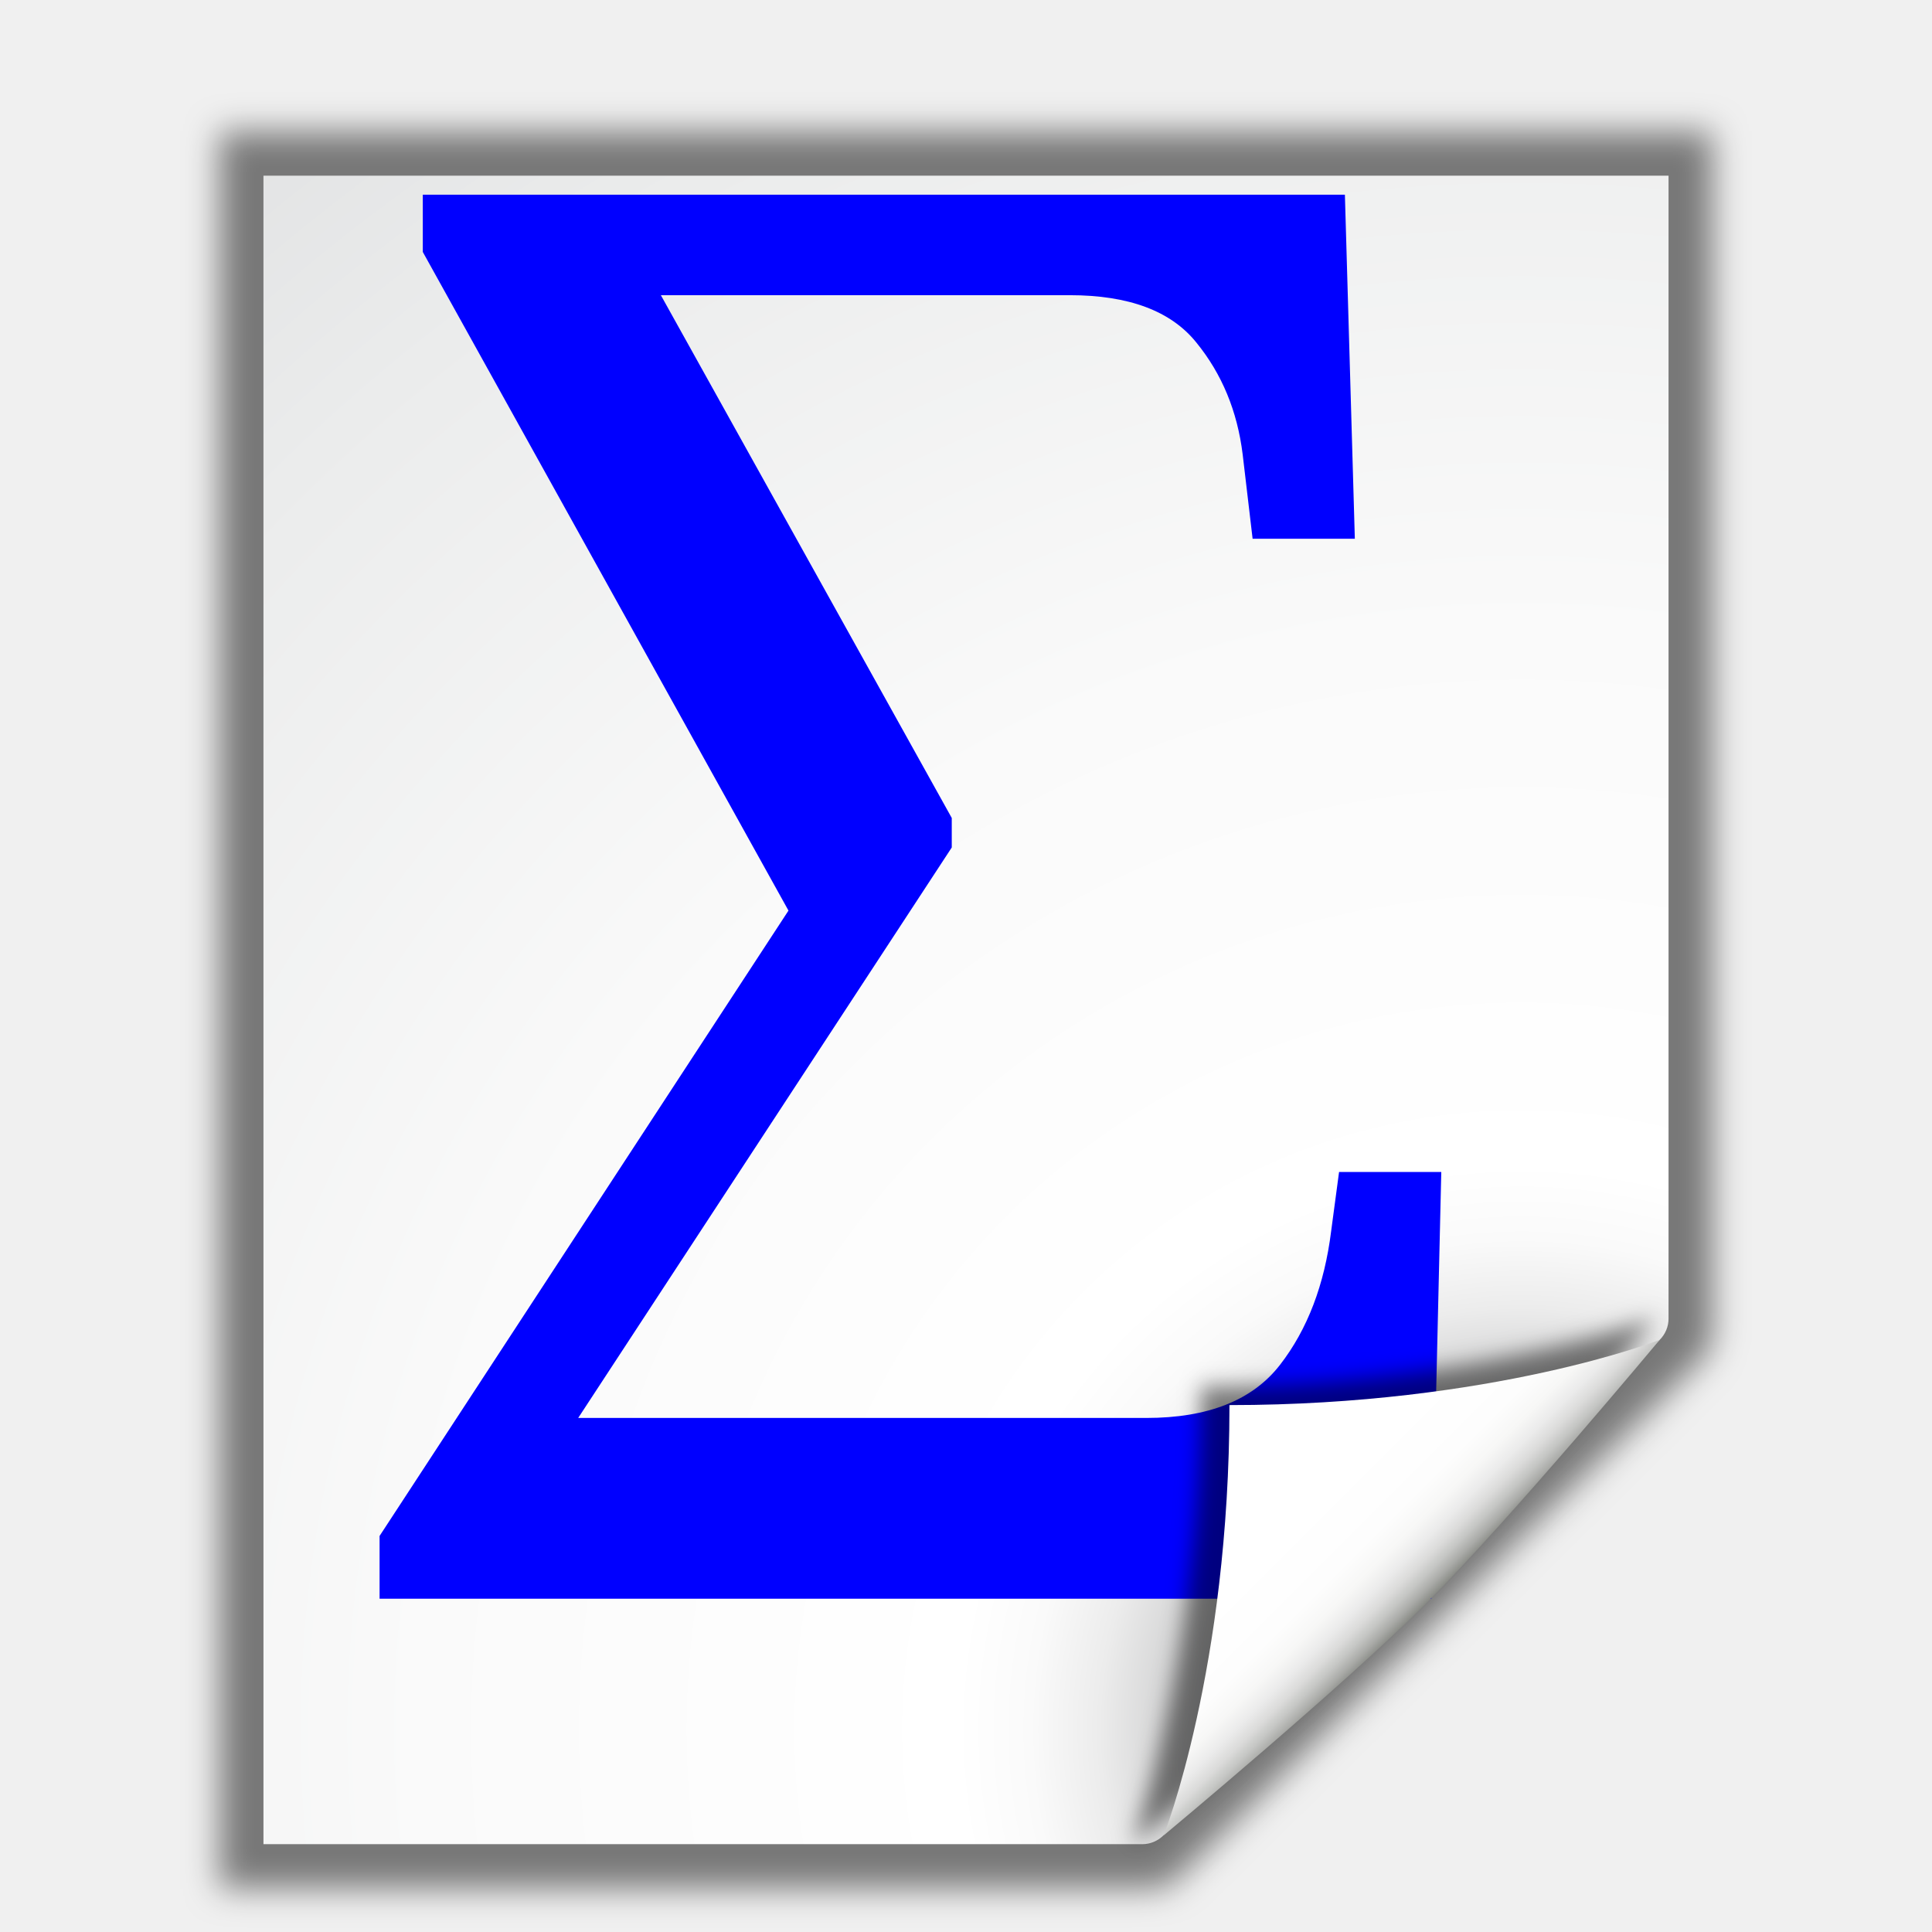
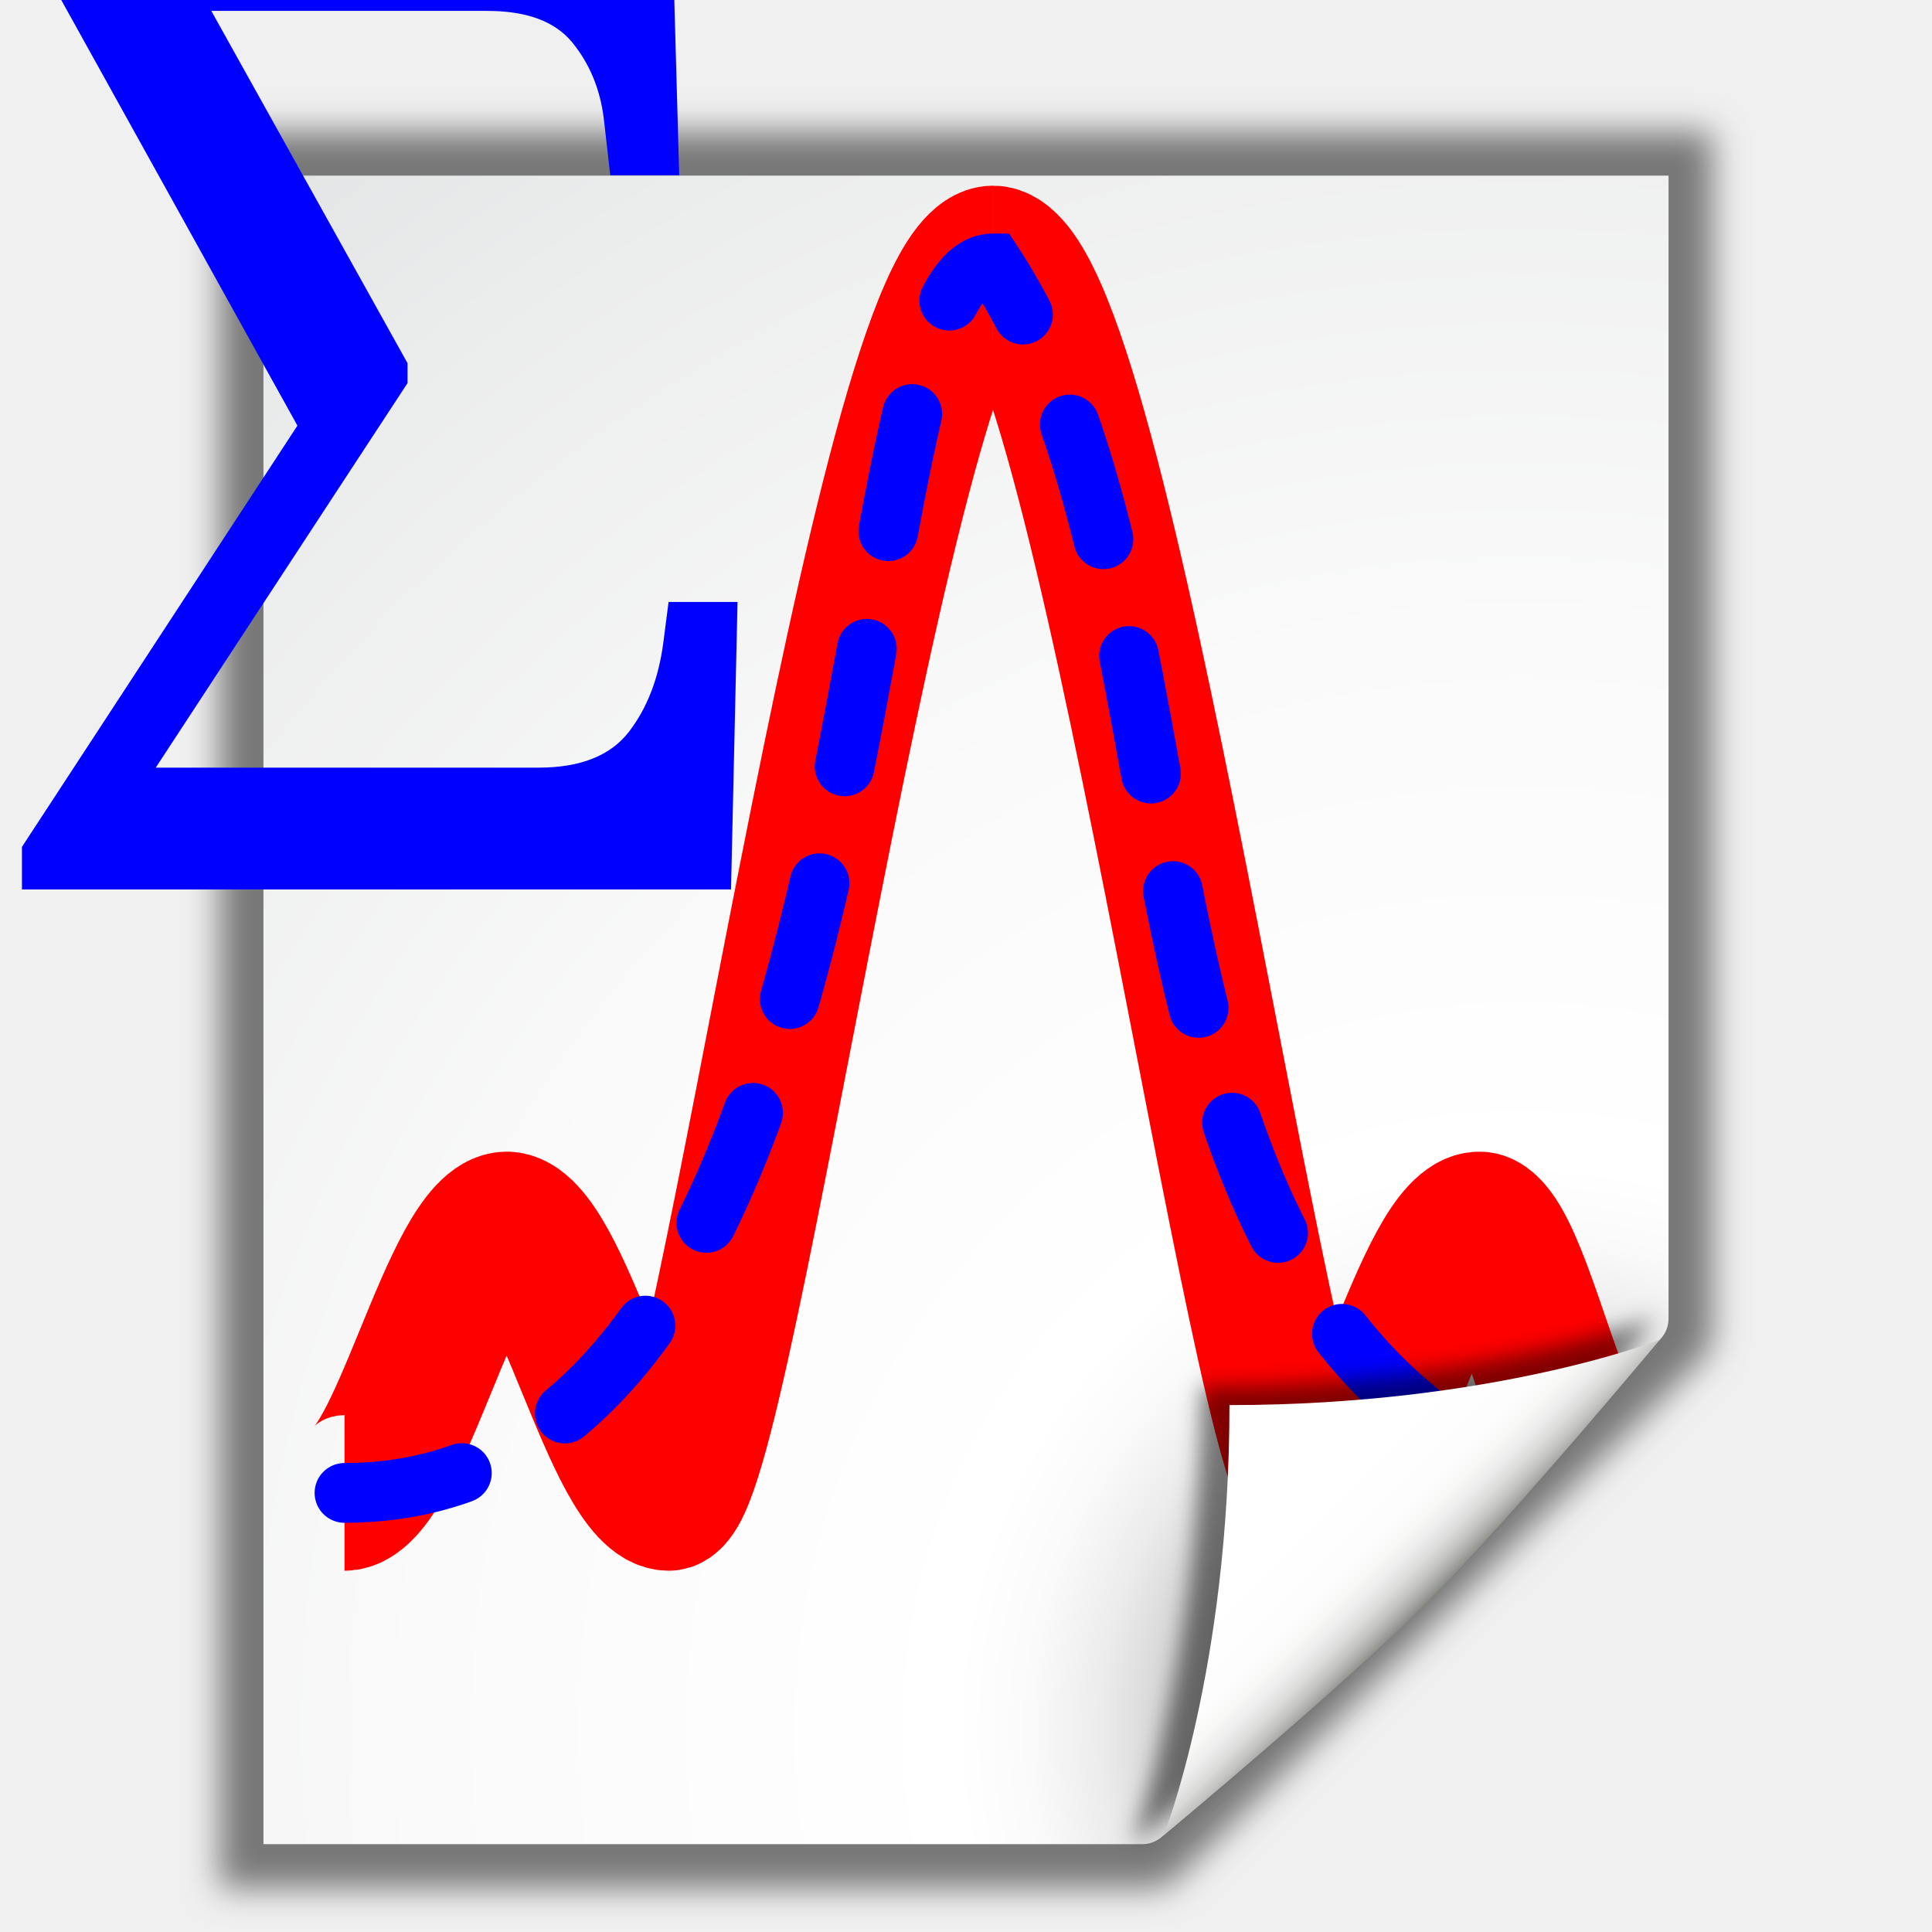
<svg xmlns="http://www.w3.org/2000/svg" xmlns:xlink="http://www.w3.org/1999/xlink" width="88" height="88" id="svg1307" version="1.0">
  <defs id="defs1309">
    <linearGradient id="linearGradient6740">
      <stop style="stop-color:#004d00;stop-opacity:0;" offset="0" id="stop6742" />
      <stop id="stop6748" offset="0.5" style="stop-color:#004d00;stop-opacity:1;" />
      <stop style="stop-color:#004d00;stop-opacity:0;" offset="1" id="stop6744" />
    </linearGradient>
    <linearGradient gradientTransform="matrix(0,1,-1,0,-39.9985,140.0029)" y2="-383.998" x2="-23.516" y1="-383.997" x1="-84.002" gradientUnits="userSpaceOnUse" id="linearGradient3711">
      <stop id="stop3713" style="stop-color:white;stop-opacity:1;" offset="0" />
      <stop id="stop3715" style="stop-color:white;stop-opacity:0;" offset="1" />
    </linearGradient>
    <clipPath clipPathUnits="userSpaceOnUse" id="clipPath5163">
      <circle style="fill:url(#linearGradient5167);fill-opacity:1" r="36" rx="8.001" cx="343.999" cy="92" ry="8.001" id="circle5165" />
    </clipPath>
    <linearGradient id="linearGradient4296">
      <stop id="stop4298" offset="0" style="stop-color:#00ff00;stop-opacity:1" />
      <stop id="stop4300" offset="1" style="stop-color:#006500;stop-opacity:1" />
    </linearGradient>
    <linearGradient xlink:href="#linearGradient4296" id="linearGradient6831" gradientUnits="userSpaceOnUse" x1="328.124" y1="120.812" x2="336.981" y2="87.759" />
    <linearGradient gradientTransform="matrix(0,1,-1,0,-39.9985,140.0029)" y2="-383.997" x2="-12.003" y1="-383.997" x1="-84.002" gradientUnits="userSpaceOnUse" id="linearGradient4770">
      <stop id="stop4772" style="stop-color:#e5ff00;stop-opacity:1" offset="0" />
      <stop id="stop4774" style="stop-color:#bff500;stop-opacity:0;" offset="1" />
    </linearGradient>
    <linearGradient gradientTransform="matrix(0,1,-1,0,-39.9985,140.0029)" y2="-383.997" x2="-12.003" y1="-383.997" x1="-84.002" gradientUnits="userSpaceOnUse" id="linearGradient5958">
      <stop id="stop5960" style="stop-color:#008c00;stop-opacity:1" offset="0" />
      <stop id="stop5962" style="stop-color:#00bf00;stop-opacity:1" offset="1" />
    </linearGradient>
    <linearGradient id="XMLID_2_" gradientUnits="userSpaceOnUse" x1="28" y1="57.5" x2="28" y2="0">
      <stop offset="0" style="stop-color:#FFEA00" id="stop12" />
      <stop offset="1" style="stop-color:#FFCC00" id="stop14" />
    </linearGradient>
    <linearGradient y2="0" x2="28" y1="57.5" x1="28" gradientUnits="userSpaceOnUse" id="linearGradient18668">
      <stop id="stop18670" style="stop-color:#fffccf;stop-opacity:1;" offset="0" />
      <stop id="stop18672" style="stop-color:white;stop-opacity:0;" offset="1" />
    </linearGradient>
    <linearGradient id="path101_1_" gradientUnits="userSpaceOnUse" x1="398.445" y1="-369.5" x2="392.945" y2="-364" gradientTransform="matrix(1,0,0,-1,-281.9995,-305)">
      <stop offset="0" style="stop-color:#888A85" id="stop74" />
      <stop offset="0.007" style="stop-color:#8C8E89" id="stop4208" />
      <stop offset="0.067" style="stop-color:#ABACA9" id="stop4210" />
      <stop offset="0.135" style="stop-color:#C5C6C4" id="stop80" />
      <stop offset="0.211" style="stop-color:#DBDBDA" id="stop82" />
      <stop offset="0.301" style="stop-color:#EBEBEB" id="stop84" />
      <stop offset="0.412" style="stop-color:#F7F7F6" id="stop86" />
      <stop offset="0.568" style="stop-color:#FDFDFD" id="stop88" />
      <stop offset="1" style="stop-color:#FFFFFF" id="stop90" />
    </linearGradient>
    <radialGradient id="path59_1_" cx="402.767" cy="-375.271" r="94.665" gradientTransform="matrix(1,0,0,-1,-281.9995,-305)" gradientUnits="userSpaceOnUse">
      <stop offset="0" style="stop-color:#535557" id="stop38" />
      <stop offset="0.071" style="stop-color:#898A8C" id="stop40" />
      <stop offset="0.203" style="stop-color:#ECECEC" id="stop42" />
      <stop offset="0.236" style="stop-color:#FAFAFA" id="stop44" />
      <stop offset="0.272" style="stop-color:#FFFFFF" id="stop46" />
      <stop offset="0.531" style="stop-color:#FAFAFA" id="stop48" />
      <stop offset="0.845" style="stop-color:#EBECEC" id="stop50" />
      <stop offset="1" style="stop-color:#E1E2E3" id="stop52" />
    </radialGradient>
    <filter id="filter3505">
      <feGaussianBlur stdDeviation="0.74" id="feGaussianBlur3507" />
    </filter>
    <filter id="filter4926">
      <feGaussianBlur stdDeviation="0.452" id="feGaussianBlur4928" />
    </filter>
    <radialGradient xlink:href="#path59_1_" id="radialGradient4940" gradientUnits="userSpaceOnUse" gradientTransform="matrix(1.00086,0,0,-1,-485.7967,-300.5)" cx="402.767" cy="-375.271" r="94.665" />
    <linearGradient xlink:href="#path101_1_" id="linearGradient4942" gradientUnits="userSpaceOnUse" gradientTransform="matrix(1.00086,0,0,-1,-485.7967,-300.5)" x1="398.445" y1="-369.5" x2="393.596" y2="-364.652" />
    <linearGradient xlink:href="#linearGradient5958" id="linearGradient10617" gradientUnits="userSpaceOnUse" gradientTransform="matrix(0,1,-1,0,-39.9985,140.0029)" x1="-86.12" y1="-381.099" x2="-56.358" y2="-373.124" />
    <radialGradient xlink:href="#linearGradient4770" id="radialGradient10619" gradientUnits="userSpaceOnUse" cx="343.999" cy="92" fx="343.999" fy="92" r="36" />
    <linearGradient xlink:href="#linearGradient4296" id="linearGradient10621" gradientUnits="userSpaceOnUse" x1="328.124" y1="120.812" x2="336.981" y2="87.759" />
    <linearGradient xlink:href="#linearGradient3711" id="linearGradient10623" gradientUnits="userSpaceOnUse" gradientTransform="matrix(0,0.5998932,-0.600267,0,36.37617,288.2727)" x1="-80.003" y1="-131.931" x2="-45.097" y2="-131.931" />
    <linearGradient xlink:href="#linearGradient6740" id="linearGradient10625" gradientUnits="userSpaceOnUse" gradientTransform="translate(20.00004,-56)" x1="102" y1="118" x2="102" y2="65.933" />
    <linearGradient xlink:href="#path101_1_" id="linearGradient3878" gradientUnits="userSpaceOnUse" gradientTransform="matrix(1.00086,0,0,-1,-485.7967,-296.5)" x1="398.445" y1="-369.5" x2="393.596" y2="-364.652" />
-     <radialGradient xlink:href="#path59_1_" id="radialGradient3882" gradientUnits="userSpaceOnUse" gradientTransform="matrix(1.00086,0,0,-1,-477.7967,-296.5)" cx="402.767" cy="-375.271" r="94.665" />
+     <radialGradient xlink:href="#path59_1_" id="radialGradient3085" gradientUnits="userSpaceOnUse" gradientTransform="matrix(1.00086,0,0,-1,-333.7967,-296.5)" cx="402.767" cy="-375.271" r="94.665" />
  </defs>
  <g id="layer1">
-     <g id="g4320" transform="translate(144,0)">
-       <path style="opacity:0.5;fill:#000000;fill-opacity:1;filter:url(#filter3505)" d="m -134,6 1e-5,80 42.533,0 c 0.388,0 0.755,-0.157 1.029,-0.428 l 24.006,-23.75 C -66.157,61.551 -66,61.187 -66,60.803 L -66,6 -134,6 z" id="path2532" />
-       <path id="path59" d="m -132,8 1e-5,76 40.031,0 c 0.365,0 0.711,-0.149 0.969,-0.406 l 22.594,-22.562 c 0.258,-0.258 0.406,-0.604 0.406,-0.969 l 0,-52.062 -64,0 z" style="fill:url(#radialGradient3882)" />
-       <text xml:space="preserve" style="font-size:89.568px;font-style:normal;font-weight:normal;line-height:125%;letter-spacing:0px;word-spacing:0px;fill:#0000ff;fill-opacity:1;stroke:none;font-family:Sans" x="-128.775" y="72.819" id="text3063">
-         <tspan id="tspan3067" style="fill:#0000ff;font-family:serif;-inkscape-font-specification:serif" x="-128.775" y="72.819">Σ</tspan>
-       </text>
-       <g id="g3885" transform="translate(8,0)">
-         <path transform="matrix(1.056147,0,0,1.063311,5.153087,-1.700775)" id="path4924" d="m -99.993,80.598 c 0,0 8.198,-6.816 11.983,-10.598 3.785,-3.782 10.607,-11.973 10.607,-11.973 C -77.402,58.027 -85,61 -97,61 c 0,12 -2.993,19.598 -2.993,19.598 z" style="opacity:0.5;fill:#000000;fill-opacity:1;filter:url(#filter4926)" />
-         <path style="fill:url(#linearGradient3878)" d="m -98.993,83.598 c 0,0 8.198,-6.816 11.983,-10.598 3.785,-3.782 10.607,-11.973 10.607,-11.973 C -76.402,61.027 -84,64 -96,64 c 0,12 -2.993,19.598 -2.993,19.598 z" id="path101" />
-       </g>
+     <path id="path2532" d="m 10,6 10e-6,80 42.533,0 c 0.388,0 0.755,-0.157 1.029,-0.428 l 24.006,-23.75 C 77.843,61.551 78,61.187 78,60.803 L 78,6 10,6 z" style="opacity:0.5;fill:#000000;fill-opacity:1;filter:url(#filter3505)" />
+     <path style="fill:url(#radialGradient3085)" d="M 12,8 12,84 52.031,84 c 0.365,0 0.711,-0.149 0.969,-0.406 l 22.594,-22.562 c 0.258,-0.258 0.406,-0.604 0.406,-0.969 L 76,8 12,8 z" id="path59" />
+     <g id="g3873" style="stroke-width:7.087;stroke-miterlimit:4;stroke-dasharray:none" transform="matrix(0.9230769,0,0,1,4.615385,0)">
+       <path style="fill:none;stroke:#ff0000;stroke-width:7.087;stroke-linecap:butt;stroke-linejoin:miter;stroke-miterlimit:4;stroke-opacity:1;stroke-dasharray:none" d="m 12,68 c 2.667,0 5.333,-12 8,-12 2.667,0 5.333,12 8,12 2.667,0 10.667,-56 16,-56" id="path3057" />
+       <path style="fill:none;stroke:#ff0000;stroke-width:7.087;stroke-linecap:butt;stroke-linejoin:miter;stroke-miterlimit:4;stroke-opacity:1;stroke-dasharray:none" d="M 72,64 C 70.667,61 69.333,56 68,56 65.333,56 62.667,68 60,68 57.333,68 49.333,12 44,12" id="path3057-1" />
    </g>
    <rect style="opacity:0.578;fill:#ffffff;fill-opacity:1;fill-rule:nonzero;stroke:none;stroke-width:3.632;stroke-linecap:round;stroke-linejoin:round;stroke-miterlimit:4;stroke-dasharray:none;stroke-dashoffset:4;stroke-opacity:1" id="rect1327" width="1" height="0" x="108" y="77" />
-     <path id="path2276" d="M -50.937,3.784 L -50.937,0.989 L -50.937,3.784 z" style="fill:#ffffff;fill-opacity:0.757;fill-rule:nonzero;stroke:none;stroke-width:0.5;stroke-linecap:round;stroke-linejoin:round;stroke-miterlimit:4;stroke-dasharray:none;stroke-dashoffset:4;stroke-opacity:1" />
    <g style="opacity:0.402" transform="matrix(-0.782995,0,0,0.650879,-2373.796,690.3016)" id="g4640" />
    <g id="g4646" transform="matrix(-0.782995,0,0,0.650879,-2373.796,690.3016)" style="opacity:0.402" />
    <g id="g4730" transform="matrix(1,0,0,0.650879,827.167,697.6294)" style="opacity:0.402" />
    <g style="opacity:0.402" transform="matrix(1,0,0,0.650879,827.167,697.6294)" id="g4748" />
    <path id="path2408" d="m 61.231,2.624 0,-2.205 0,2.205 z" style="fill:#ffffff;fill-opacity:0.757;fill-rule:nonzero;stroke:none" />
+     <text xml:space="preserve" style="font-size:60.357px;font-style:normal;font-weight:normal;line-height:125%;letter-spacing:0px;word-spacing:0px;fill:#0000ff;fill-opacity:1;stroke:none;font-family:Sans" x="-0.39" y="40.511" id="text3063">
+       <tspan id="tspan3067" style="fill:#0000ff;font-family:serif;-inkscape-font-specification:serif" x="-0.39" y="40.511">Σ</tspan>
+     </text>
+     <path style="fill:none;stroke:#0000ff;stroke-width:2.723;stroke-linecap:round;stroke-linejoin:miter;stroke-miterlimit:4;stroke-opacity:1;stroke-dasharray:5.447,5.447;stroke-dashoffset:0" d="m 15.692,68 c 25.846,0 22.154,-56 29.538,-56 9.944,15.148 4.791,42.864 21.151,53.594" id="path3865" />
+     <g transform="translate(152,0)" id="g3885">
+       <path style="opacity:0.5;fill:#000000;fill-opacity:1;filter:url(#filter4926)" d="m -99.993,80.598 c 0,0 8.198,-6.816 11.983,-10.598 3.785,-3.782 10.607,-11.973 10.607,-11.973 C -77.402,58.027 -85,61 -97,61 c 0,12 -2.993,19.598 -2.993,19.598 z" id="path4924" transform="matrix(1.056147,0,0,1.063311,5.153087,-1.700775)" />
+       <path id="path101" d="m -98.993,83.598 c 0,0 8.198,-6.816 11.983,-10.598 3.785,-3.782 10.607,-11.973 10.607,-11.973 C -76.402,61.027 -84,64 -96,64 c 0,12 -2.993,19.598 -2.993,19.598 z" style="fill:url(#linearGradient3878)" />
+     </g>
  </g>
</svg>
